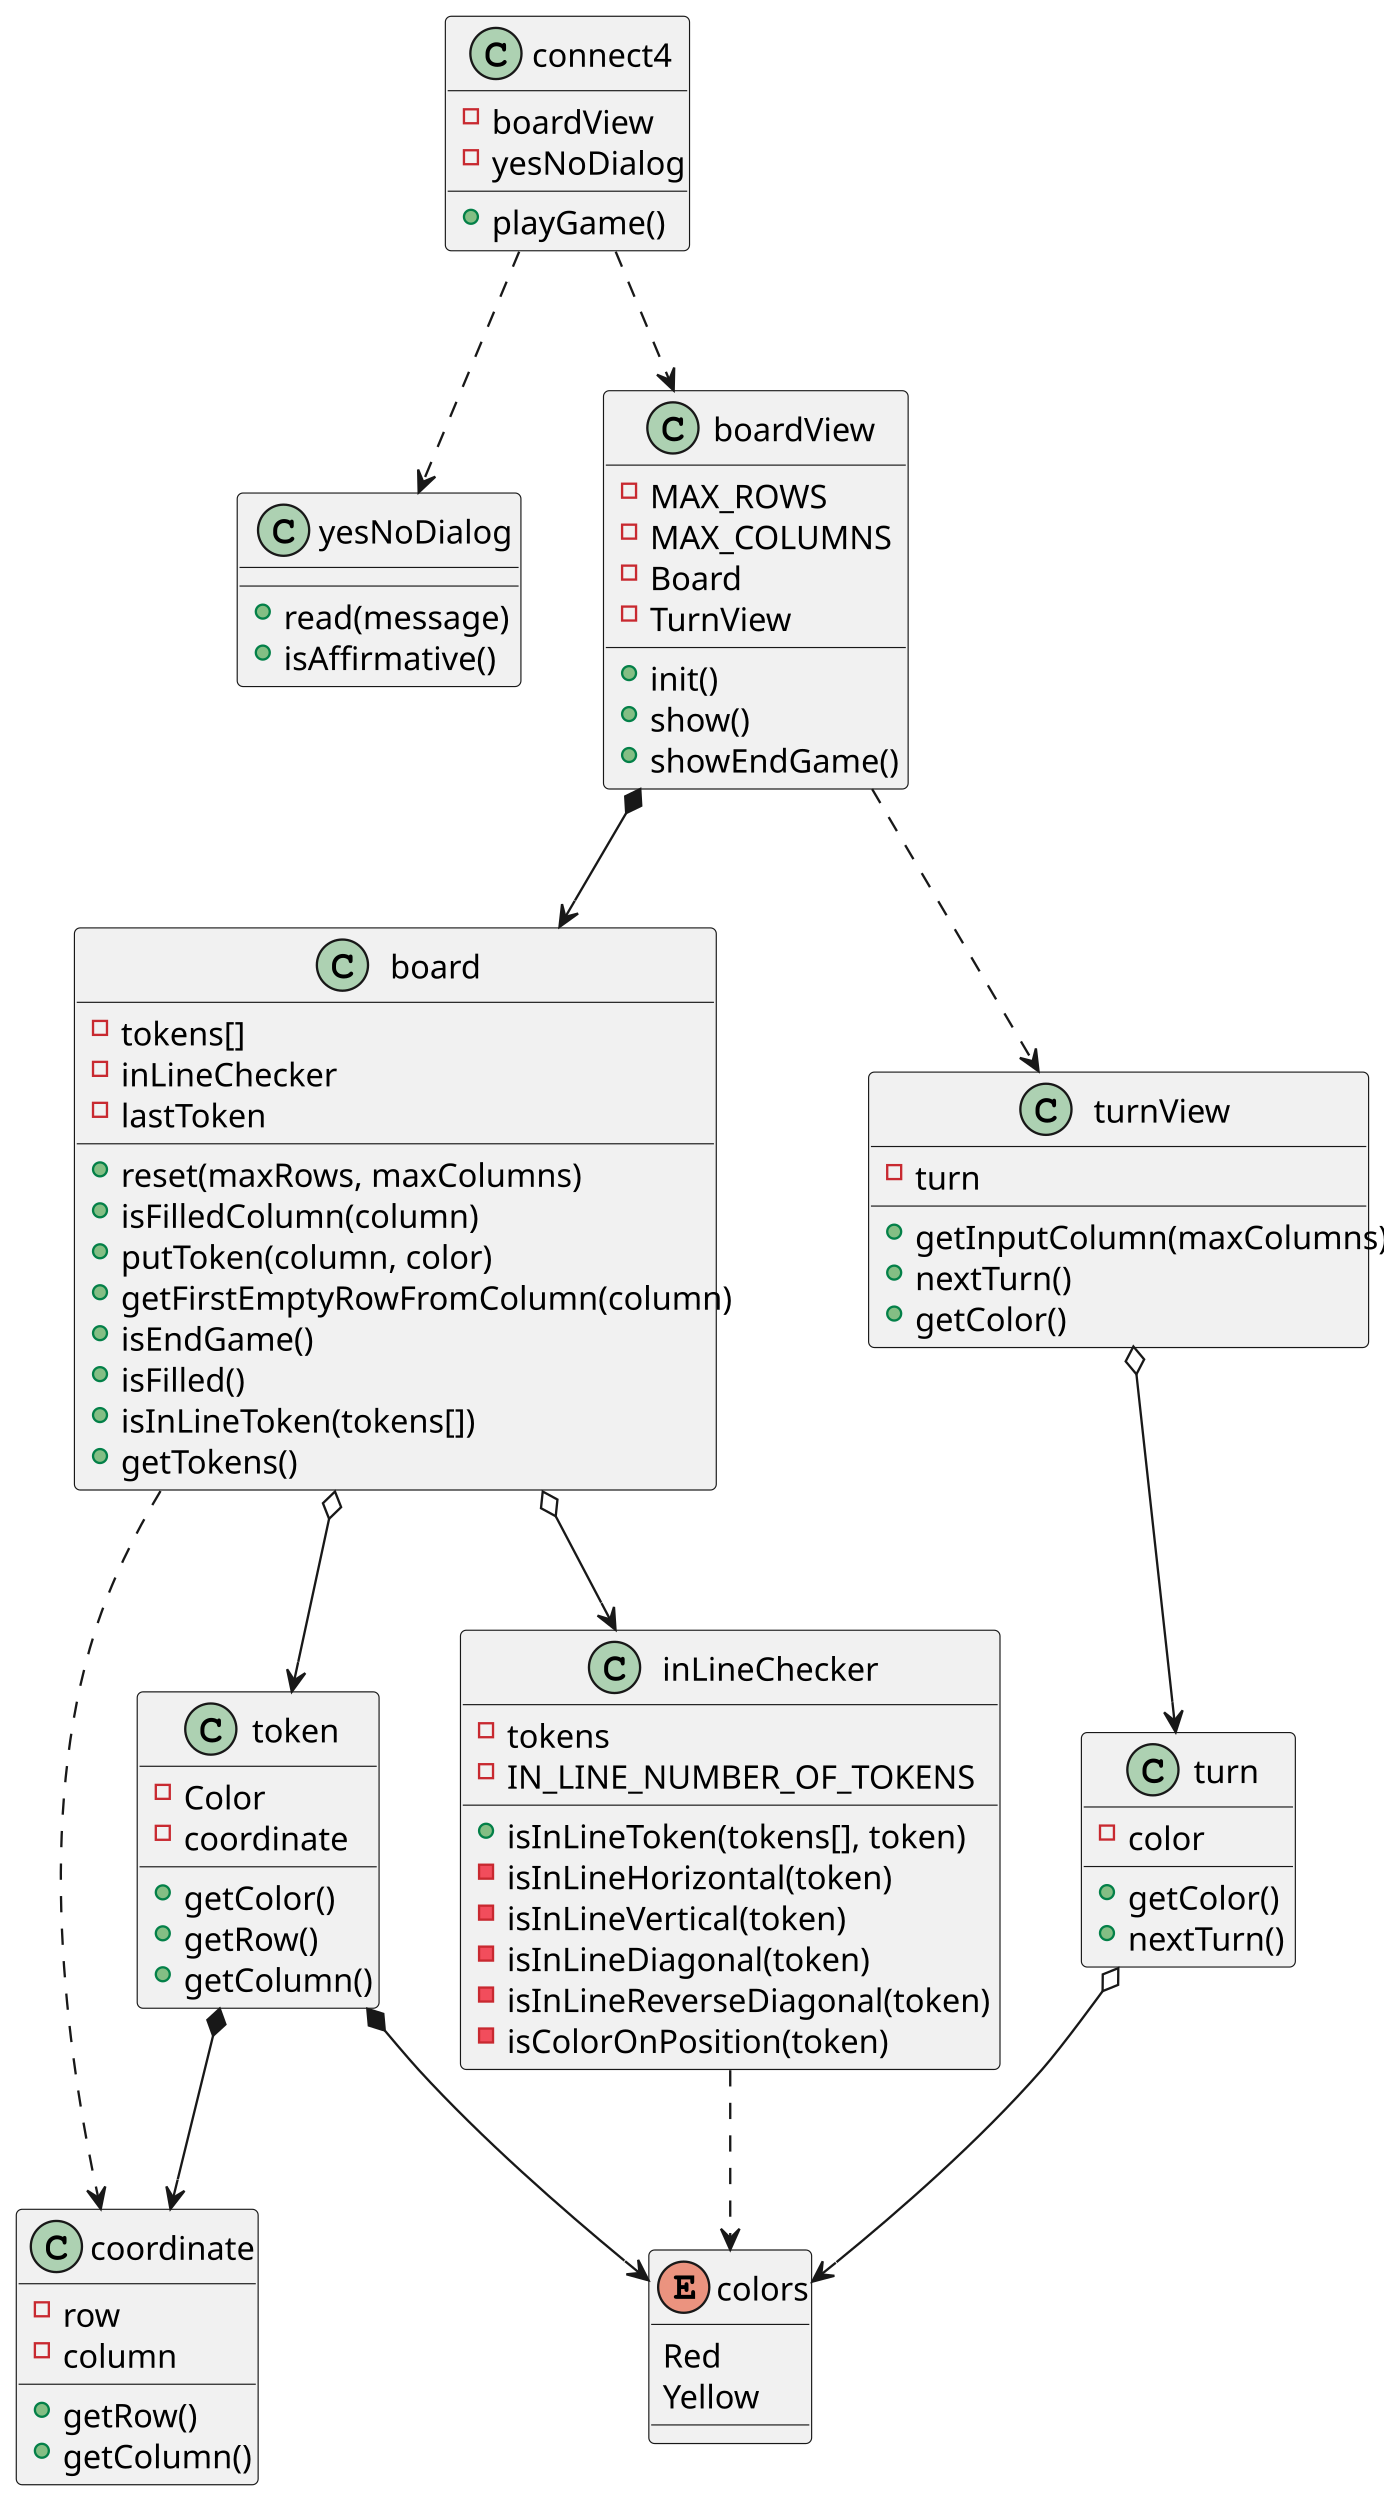
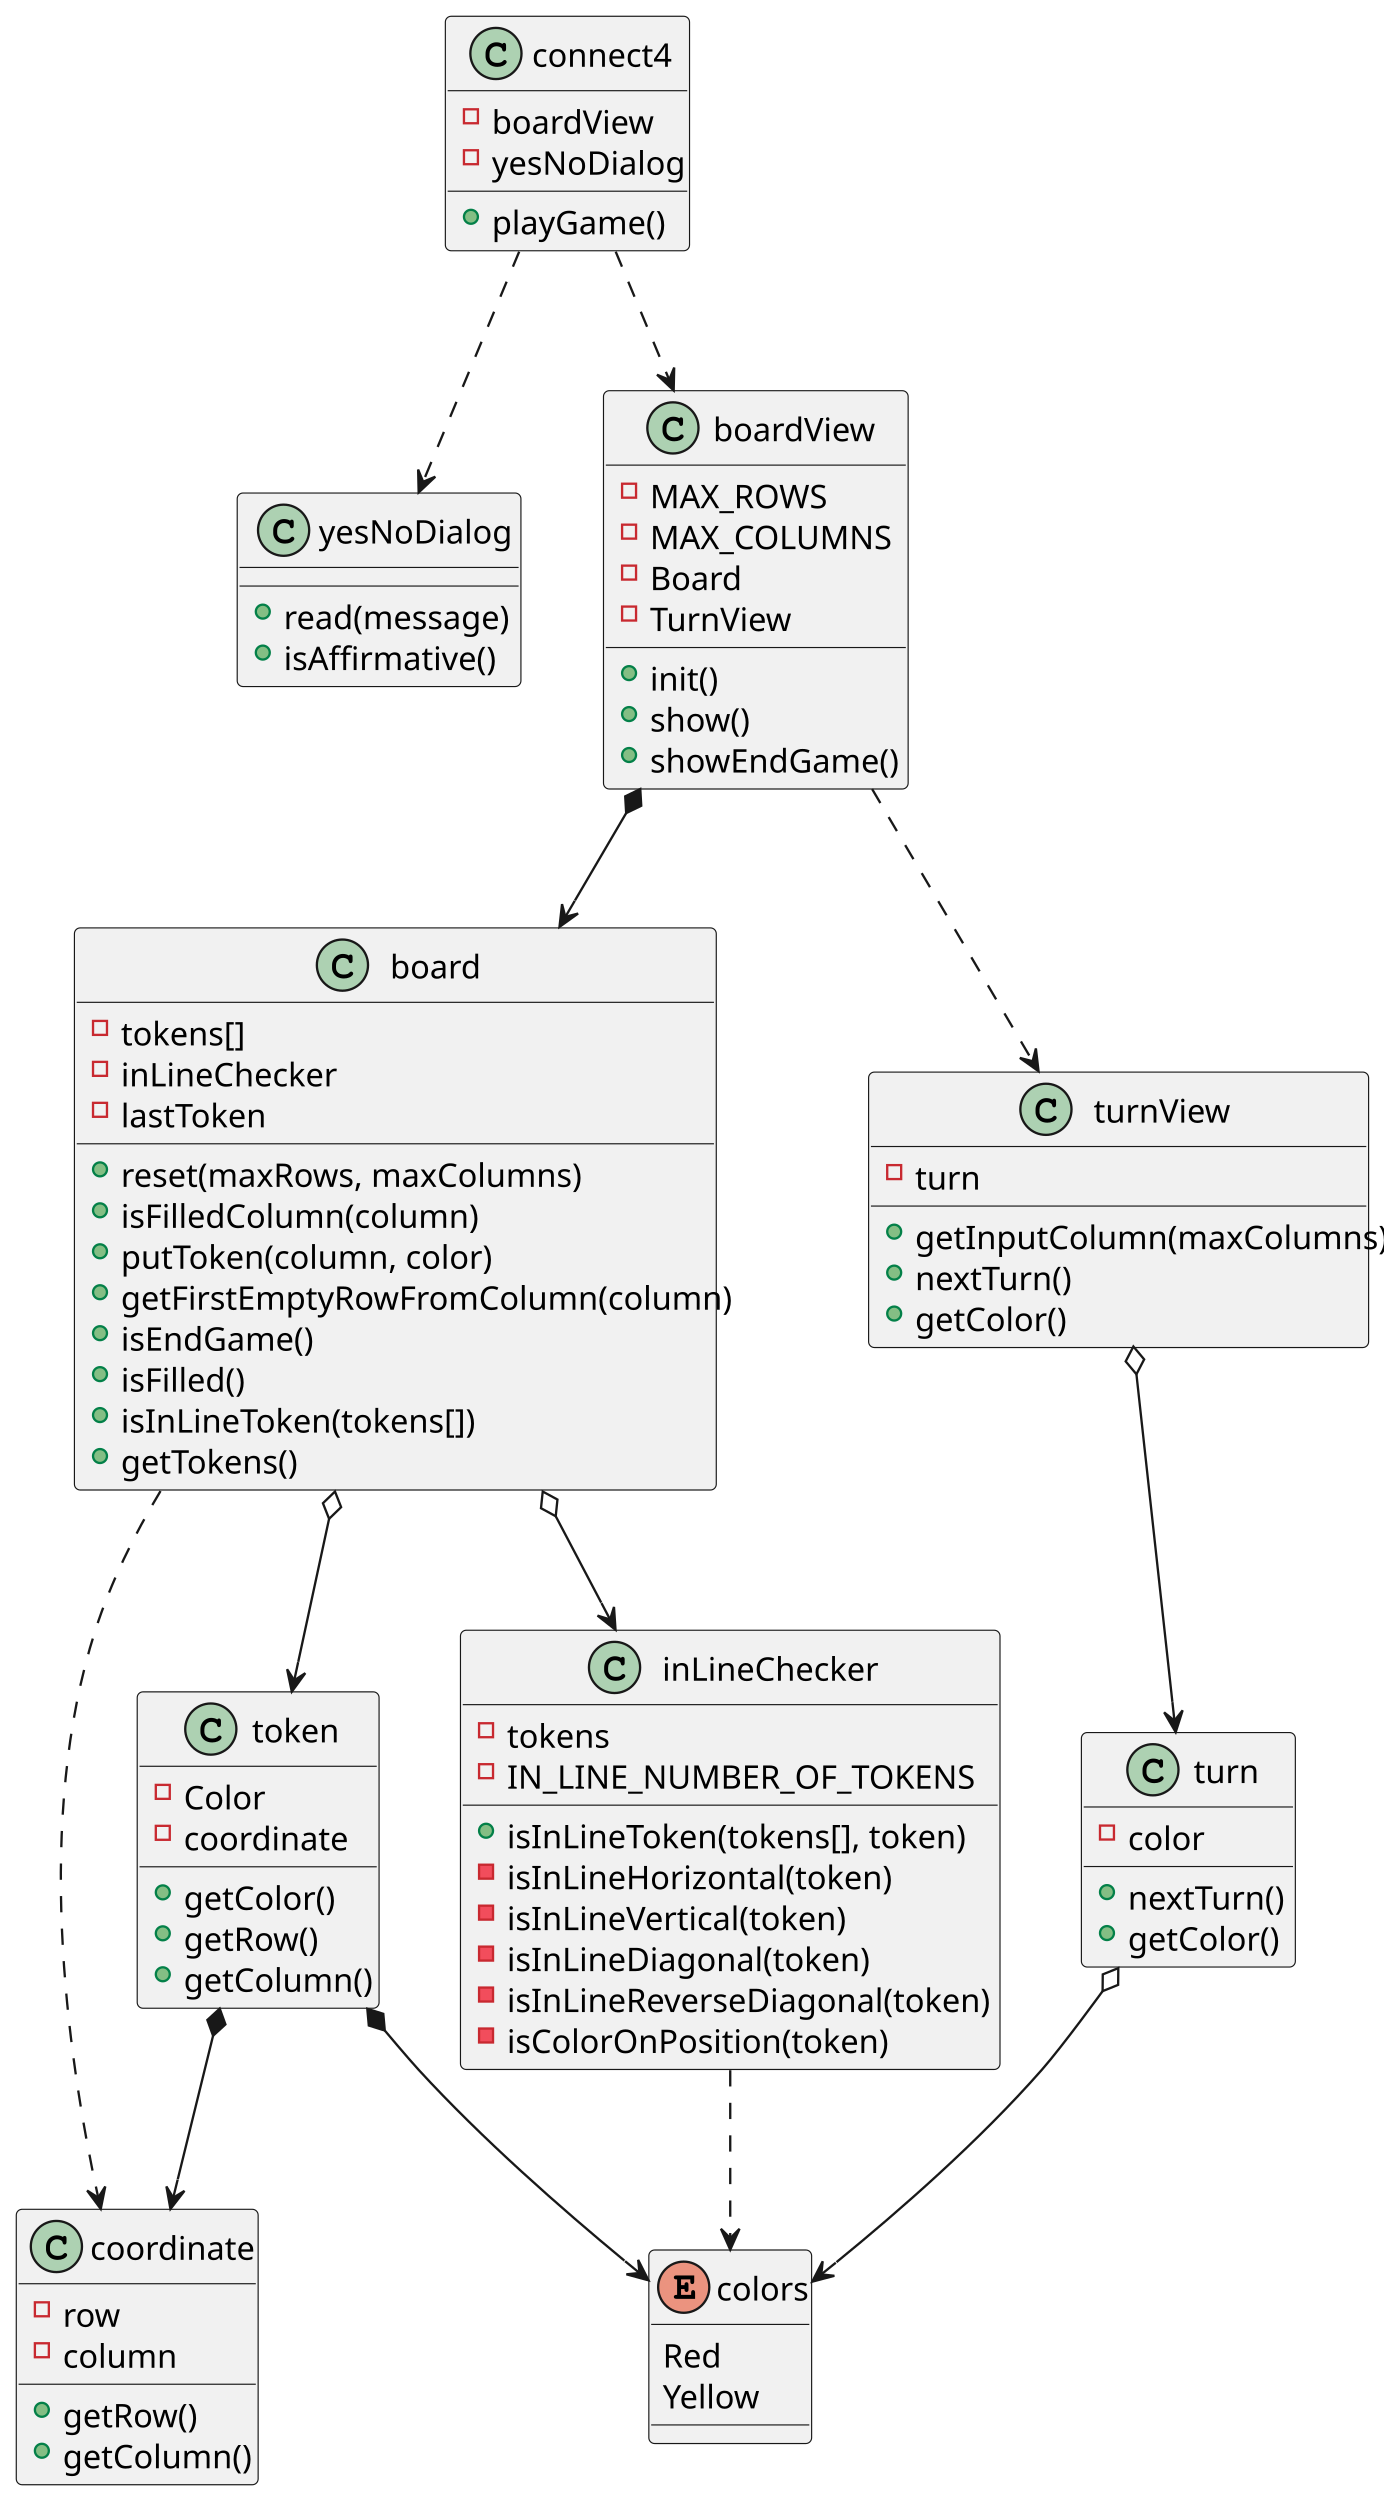
<svg xmlns="http://www.w3.org/2000/svg" contentStyleType="text/css" height="1075px" preserveAspectRatio="none" style="width:595px;height:1075px;background:#FFFFFF;" version="1.1" viewBox="0 0 595 1075" width="595px" zoomAndPan="magnify">
  <defs />
  <g>
    <g id="elem_connect4">
      <rect codeLine="2" fill="#F1F1F1" height="100.828" id="connect4" rx="2.5" ry="2.5" style="stroke:#181818;stroke-width:0.5;" width="105" x="191.5" y="7" />
      <ellipse cx="213.25" cy="23" fill="#ADD1B2" rx="11" ry="11" style="stroke:#181818;stroke-width:1.0;" />
      <path d="M216.016,18.875 Q216.172,18.656 216.359,18.547 Q216.547,18.438 216.766,18.438 Q217.141,18.438 217.375,18.703 Q217.609,18.953 217.609,19.562 L217.609,21.016 Q217.609,21.625 217.375,21.891 Q217.141,22.156 216.766,22.156 Q216.422,22.156 216.219,21.953 Q216.016,21.766 215.906,21.25 Q215.859,20.891 215.672,20.703 Q215.344,20.328 214.734,20.109 Q214.125,19.891 213.5,19.891 Q212.734,19.891 212.094,20.219 Q211.469,20.547 210.969,21.297 Q210.484,22.047 210.484,23.078 L210.484,24.172 Q210.484,25.406 211.375,26.234 Q212.266,27.047 213.859,27.047 Q214.797,27.047 215.453,26.797 Q215.844,26.641 216.266,26.203 Q216.531,25.938 216.672,25.859 Q216.828,25.781 217.031,25.781 Q217.359,25.781 217.609,26.047 Q217.875,26.297 217.875,26.641 Q217.875,26.984 217.531,27.391 Q217.031,27.969 216.234,28.297 Q215.156,28.75 213.859,28.75 Q212.344,28.75 211.141,28.125 Q210.156,27.625 209.469,26.562 Q208.781,25.484 208.781,24.203 L208.781,23.047 Q208.781,21.719 209.391,20.578 Q210.016,19.422 211.109,18.812 Q212.203,18.188 213.438,18.188 Q214.172,18.188 214.812,18.359 Q215.469,18.516 216.016,18.875 Z " fill="#000000" />
      <text fill="#000000" font-family="sans-serif" font-size="14" lengthAdjust="spacing" textLength="58" x="228.75" y="28.729">connect4</text>
      <line style="stroke:#181818;stroke-width:0.5;" x1="192.5" x2="295.5" y1="39" y2="39" />
      <rect fill="none" height="6" style="stroke:#C82930;stroke-width:1.0;" width="6" x="199.5" y="47" />
      <text fill="#000000" font-family="sans-serif" font-size="14" lengthAdjust="spacing" textLength="66" x="211.5" y="57.533">boardView</text>
      <rect fill="none" height="6" style="stroke:#C82930;stroke-width:1.0;" width="6" x="199.5" y="64.609" />
      <text fill="#000000" font-family="sans-serif" font-size="14" lengthAdjust="spacing" textLength="79" x="211.5" y="75.143">yesNoDialog</text>
      <line style="stroke:#181818;stroke-width:0.5;" x1="192.5" x2="295.5" y1="82.219" y2="82.219" />
      <ellipse cx="202.5" cy="93.219" fill="#84BE84" rx="3" ry="3" style="stroke:#038048;stroke-width:1.0;" />
      <text fill="#000000" font-family="sans-serif" font-size="14" lengthAdjust="spacing" textLength="74" x="211.5" y="100.752">playGame()</text>
    </g>
    <g id="elem_yesNoDialog">
      <rect codeLine="7" fill="#F1F1F1" height="83.219" id="yesNoDialog" rx="2.5" ry="2.5" style="stroke:#181818;stroke-width:0.5;" width="122" x="102" y="212" />
      <ellipse cx="121.95" cy="228" fill="#ADD1B2" rx="11" ry="11" style="stroke:#181818;stroke-width:1.0;" />
      <path d="M124.716,223.875 Q124.872,223.656 125.059,223.547 Q125.247,223.438 125.466,223.438 Q125.841,223.438 126.075,223.703 Q126.309,223.953 126.309,224.562 L126.309,226.016 Q126.309,226.625 126.075,226.891 Q125.841,227.156 125.466,227.156 Q125.122,227.156 124.919,226.953 Q124.716,226.766 124.606,226.25 Q124.559,225.891 124.372,225.703 Q124.044,225.328 123.434,225.109 Q122.825,224.891 122.2,224.891 Q121.434,224.891 120.794,225.219 Q120.169,225.547 119.669,226.297 Q119.184,227.047 119.184,228.078 L119.184,229.172 Q119.184,230.406 120.075,231.234 Q120.966,232.047 122.559,232.047 Q123.497,232.047 124.153,231.797 Q124.544,231.641 124.966,231.203 Q125.231,230.938 125.372,230.859 Q125.528,230.781 125.731,230.781 Q126.059,230.781 126.309,231.047 Q126.575,231.297 126.575,231.641 Q126.575,231.984 126.231,232.391 Q125.731,232.969 124.934,233.297 Q123.856,233.75 122.559,233.75 Q121.044,233.75 119.841,233.125 Q118.856,232.625 118.169,231.562 Q117.481,230.484 117.481,229.203 L117.481,228.047 Q117.481,226.719 118.091,225.578 Q118.716,224.422 119.809,223.812 Q120.903,223.188 122.138,223.188 Q122.872,223.188 123.513,223.359 Q124.169,223.516 124.716,223.875 Z " fill="#000000" />
      <text fill="#000000" font-family="sans-serif" font-size="14" lengthAdjust="spacing" textLength="79" x="137.05" y="233.728">yesNoDialog</text>
      <line style="stroke:#181818;stroke-width:0.5;" x1="103" x2="223" y1="244" y2="244" />
      <line style="stroke:#181818;stroke-width:0.5;" x1="103" x2="223" y1="252" y2="252" />
      <ellipse cx="113" cy="263" fill="#84BE84" rx="3" ry="3" style="stroke:#038048;stroke-width:1.0;" />
      <text fill="#000000" font-family="sans-serif" font-size="14" lengthAdjust="spacing" textLength="96" x="122" y="270.533">read(message)</text>
      <ellipse cx="113" cy="280.609" fill="#84BE84" rx="3" ry="3" style="stroke:#038048;stroke-width:1.0;" />
      <text fill="#000000" font-family="sans-serif" font-size="14" lengthAdjust="spacing" textLength="86" x="122" y="288.143">isAffirmative()</text>
    </g>
    <g id="elem_board">
      <rect codeLine="11" fill="#F1F1F1" height="241.703" id="board" rx="2.5" ry="2.5" style="stroke:#181818;stroke-width:0.5;" width="276" x="32" y="399" />
      <ellipse cx="147.25" cy="415" fill="#ADD1B2" rx="11" ry="11" style="stroke:#181818;stroke-width:1.0;" />
      <path d="M150.016,410.875 Q150.172,410.656 150.359,410.547 Q150.547,410.438 150.766,410.438 Q151.141,410.438 151.375,410.703 Q151.609,410.953 151.609,411.562 L151.609,413.016 Q151.609,413.625 151.375,413.891 Q151.141,414.156 150.766,414.156 Q150.422,414.156 150.219,413.953 Q150.016,413.766 149.906,413.25 Q149.859,412.891 149.672,412.703 Q149.344,412.328 148.734,412.109 Q148.125,411.891 147.5,411.891 Q146.734,411.891 146.094,412.219 Q145.469,412.547 144.969,413.297 Q144.484,414.047 144.484,415.078 L144.484,416.172 Q144.484,417.406 145.375,418.234 Q146.266,419.047 147.859,419.047 Q148.797,419.047 149.453,418.797 Q149.844,418.641 150.266,418.203 Q150.531,417.938 150.672,417.859 Q150.828,417.781 151.031,417.781 Q151.359,417.781 151.609,418.047 Q151.875,418.297 151.875,418.641 Q151.875,418.984 151.531,419.391 Q151.031,419.969 150.234,420.297 Q149.156,420.75 147.859,420.75 Q146.344,420.75 145.141,420.125 Q144.156,419.625 143.469,418.562 Q142.781,417.484 142.781,416.203 L142.781,415.047 Q142.781,413.719 143.391,412.578 Q144.016,411.422 145.109,410.812 Q146.203,410.188 147.438,410.188 Q148.172,410.188 148.812,410.359 Q149.469,410.516 150.016,410.875 Z " fill="#000000" />
      <text fill="#000000" font-family="sans-serif" font-size="14" lengthAdjust="spacing" textLength="37" x="167.75" y="420.728">board</text>
      <line style="stroke:#181818;stroke-width:0.5;" x1="33" x2="307" y1="431" y2="431" />
      <rect fill="none" height="6" style="stroke:#C82930;stroke-width:1.0;" width="6" x="40" y="439" />
      <text fill="#000000" font-family="sans-serif" font-size="14" lengthAdjust="spacing" textLength="50" x="52" y="449.533">tokens[]</text>
      <rect fill="none" height="6" style="stroke:#C82930;stroke-width:1.0;" width="6" x="40" y="456.609" />
      <text fill="#000000" font-family="sans-serif" font-size="14" lengthAdjust="spacing" textLength="91" x="52" y="467.143">inLineChecker</text>
      <rect fill="none" height="6" style="stroke:#C82930;stroke-width:1.0;" width="6" x="40" y="474.219" />
      <text fill="#000000" font-family="sans-serif" font-size="14" lengthAdjust="spacing" textLength="62" x="52" y="484.752">lastToken</text>
      <line style="stroke:#181818;stroke-width:0.5;" x1="33" x2="307" y1="491.828" y2="491.828" />
      <ellipse cx="43" cy="502.828" fill="#84BE84" rx="3" ry="3" style="stroke:#038048;stroke-width:1.0;" />
      <text fill="#000000" font-family="sans-serif" font-size="14" lengthAdjust="spacing" textLength="189" x="52" y="510.361">reset(maxRows, maxColumns)</text>
      <ellipse cx="43" cy="520.438" fill="#84BE84" rx="3" ry="3" style="stroke:#038048;stroke-width:1.0;" />
      <text fill="#000000" font-family="sans-serif" font-size="14" lengthAdjust="spacing" textLength="147" x="52" y="527.971">isFilledColumn(column)</text>
      <ellipse cx="43" cy="538.047" fill="#84BE84" rx="3" ry="3" style="stroke:#038048;stroke-width:1.0;" />
      <text fill="#000000" font-family="sans-serif" font-size="14" lengthAdjust="spacing" textLength="154" x="52" y="545.58">putToken(column, color)</text>
      <ellipse cx="43" cy="555.656" fill="#84BE84" rx="3" ry="3" style="stroke:#038048;stroke-width:1.0;" />
      <text fill="#000000" font-family="sans-serif" font-size="14" lengthAdjust="spacing" textLength="250" x="52" y="563.189">getFirstEmptyRowFromColumn(column)</text>
      <ellipse cx="43" cy="573.266" fill="#84BE84" rx="3" ry="3" style="stroke:#038048;stroke-width:1.0;" />
      <text fill="#000000" font-family="sans-serif" font-size="14" lengthAdjust="spacing" textLength="83" x="52" y="580.799">isEndGame()</text>
      <ellipse cx="43" cy="590.875" fill="#84BE84" rx="3" ry="3" style="stroke:#038048;stroke-width:1.0;" />
      <text fill="#000000" font-family="sans-serif" font-size="14" lengthAdjust="spacing" textLength="54" x="52" y="598.408">isFilled()</text>
      <ellipse cx="43" cy="608.484" fill="#84BE84" rx="3" ry="3" style="stroke:#038048;stroke-width:1.0;" />
      <text fill="#000000" font-family="sans-serif" font-size="14" lengthAdjust="spacing" textLength="148" x="52" y="616.018">isInLineToken(tokens[])</text>
      <ellipse cx="43" cy="626.094" fill="#84BE84" rx="3" ry="3" style="stroke:#038048;stroke-width:1.0;" />
      <text fill="#000000" font-family="sans-serif" font-size="14" lengthAdjust="spacing" textLength="77" x="52" y="633.627">getTokens()</text>
    </g>
    <g id="elem_boardView">
      <rect codeLine="24" fill="#F1F1F1" height="171.266" id="boardView" rx="2.5" ry="2.5" style="stroke:#181818;stroke-width:0.5;" width="131" x="259.5" y="168" />
      <ellipse cx="289.35" cy="184" fill="#ADD1B2" rx="11" ry="11" style="stroke:#181818;stroke-width:1.0;" />
      <path d="M292.116,179.875 Q292.272,179.656 292.459,179.547 Q292.647,179.438 292.866,179.438 Q293.241,179.438 293.475,179.703 Q293.709,179.953 293.709,180.562 L293.709,182.016 Q293.709,182.625 293.475,182.891 Q293.241,183.156 292.866,183.156 Q292.522,183.156 292.319,182.953 Q292.116,182.766 292.006,182.25 Q291.959,181.891 291.772,181.703 Q291.444,181.328 290.834,181.109 Q290.225,180.891 289.6,180.891 Q288.834,180.891 288.194,181.219 Q287.569,181.547 287.069,182.297 Q286.584,183.047 286.584,184.078 L286.584,185.172 Q286.584,186.406 287.475,187.234 Q288.366,188.047 289.959,188.047 Q290.897,188.047 291.553,187.797 Q291.944,187.641 292.366,187.203 Q292.631,186.938 292.772,186.859 Q292.928,186.781 293.131,186.781 Q293.459,186.781 293.709,187.047 Q293.975,187.297 293.975,187.641 Q293.975,187.984 293.631,188.391 Q293.131,188.969 292.334,189.297 Q291.256,189.75 289.959,189.75 Q288.444,189.75 287.241,189.125 Q286.256,188.625 285.569,187.562 Q284.881,186.484 284.881,185.203 L284.881,184.047 Q284.881,182.719 285.491,181.578 Q286.116,180.422 287.209,179.812 Q288.303,179.188 289.538,179.188 Q290.272,179.188 290.913,179.359 Q291.569,179.516 292.116,179.875 Z " fill="#000000" />
      <text fill="#000000" font-family="sans-serif" font-size="14" lengthAdjust="spacing" textLength="66" x="306.65" y="189.728">boardView</text>
      <line style="stroke:#181818;stroke-width:0.5;" x1="260.5" x2="389.5" y1="200" y2="200" />
      <rect fill="none" height="6" style="stroke:#C82930;stroke-width:1.0;" width="6" x="267.5" y="208" />
      <text fill="#000000" font-family="sans-serif" font-size="14" lengthAdjust="spacing" textLength="79" x="279.5" y="218.533">MAX_ROWS</text>
      <rect fill="none" height="6" style="stroke:#C82930;stroke-width:1.0;" width="6" x="267.5" y="225.609" />
      <text fill="#000000" font-family="sans-serif" font-size="14" lengthAdjust="spacing" textLength="103" x="279.5" y="236.143">MAX_COLUMNS</text>
      <rect fill="none" height="6" style="stroke:#C82930;stroke-width:1.0;" width="6" x="267.5" y="243.219" />
      <text fill="#000000" font-family="sans-serif" font-size="14" lengthAdjust="spacing" textLength="38" x="279.5" y="253.752">Board</text>
      <rect fill="none" height="6" style="stroke:#C82930;stroke-width:1.0;" width="6" x="267.5" y="260.828" />
      <text fill="#000000" font-family="sans-serif" font-size="14" lengthAdjust="spacing" textLength="59" x="279.5" y="271.361">TurnView</text>
      <line style="stroke:#181818;stroke-width:0.5;" x1="260.5" x2="389.5" y1="278.438" y2="278.438" />
      <ellipse cx="270.5" cy="289.438" fill="#84BE84" rx="3" ry="3" style="stroke:#038048;stroke-width:1.0;" />
      <text fill="#000000" font-family="sans-serif" font-size="14" lengthAdjust="spacing" textLength="28" x="279.5" y="296.971">init()</text>
      <ellipse cx="270.5" cy="307.047" fill="#84BE84" rx="3" ry="3" style="stroke:#038048;stroke-width:1.0;" />
      <text fill="#000000" font-family="sans-serif" font-size="14" lengthAdjust="spacing" textLength="42" x="279.5" y="314.58">show()</text>
      <ellipse cx="270.5" cy="324.656" fill="#84BE84" rx="3" ry="3" style="stroke:#038048;stroke-width:1.0;" />
      <text fill="#000000" font-family="sans-serif" font-size="14" lengthAdjust="spacing" textLength="105" x="279.5" y="332.19">showEndGame()</text>
    </g>
    <g id="elem_inLineChecker">
      <rect codeLine="33" fill="#F1F1F1" height="188.875" id="inLineChecker" rx="2.5" ry="2.5" style="stroke:#181818;stroke-width:0.5;" width="232" x="198" y="701" />
      <ellipse cx="264.25" cy="717" fill="#ADD1B2" rx="11" ry="11" style="stroke:#181818;stroke-width:1.0;" />
      <path d="M267.016,712.875 Q267.172,712.656 267.359,712.547 Q267.547,712.438 267.766,712.438 Q268.141,712.438 268.375,712.703 Q268.609,712.953 268.609,713.562 L268.609,715.016 Q268.609,715.625 268.375,715.891 Q268.141,716.156 267.766,716.156 Q267.422,716.156 267.219,715.953 Q267.016,715.766 266.906,715.25 Q266.859,714.891 266.672,714.703 Q266.344,714.328 265.734,714.109 Q265.125,713.891 264.5,713.891 Q263.734,713.891 263.094,714.219 Q262.469,714.547 261.969,715.297 Q261.484,716.047 261.484,717.078 L261.484,718.172 Q261.484,719.406 262.375,720.234 Q263.266,721.047 264.859,721.047 Q265.797,721.047 266.453,720.797 Q266.844,720.641 267.266,720.203 Q267.531,719.938 267.672,719.859 Q267.828,719.781 268.031,719.781 Q268.359,719.781 268.609,720.047 Q268.875,720.297 268.875,720.641 Q268.875,720.984 268.531,721.391 Q268.031,721.969 267.234,722.297 Q266.156,722.75 264.859,722.75 Q263.344,722.75 262.141,722.125 Q261.156,721.625 260.469,720.562 Q259.781,719.484 259.781,718.203 L259.781,717.047 Q259.781,715.719 260.391,714.578 Q261.016,713.422 262.109,712.812 Q263.203,712.188 264.438,712.188 Q265.172,712.188 265.812,712.359 Q266.469,712.516 267.016,712.875 Z " fill="#000000" />
      <text fill="#000000" font-family="sans-serif" font-size="14" lengthAdjust="spacing" textLength="91" x="284.75" y="722.729">inLineChecker</text>
      <line style="stroke:#181818;stroke-width:0.5;" x1="199" x2="429" y1="733" y2="733" />
      <rect fill="none" height="6" style="stroke:#C82930;stroke-width:1.0;" width="6" x="206" y="741" />
      <text fill="#000000" font-family="sans-serif" font-size="14" lengthAdjust="spacing" textLength="42" x="218" y="751.533">tokens</text>
      <rect fill="none" height="6" style="stroke:#C82930;stroke-width:1.0;" width="6" x="206" y="758.609" />
      <text fill="#000000" font-family="sans-serif" font-size="14" lengthAdjust="spacing" textLength="206" x="218" y="769.143">IN_LINE_NUMBER_OF_TOKENS</text>
      <line style="stroke:#181818;stroke-width:0.5;" x1="199" x2="429" y1="776.219" y2="776.219" />
      <ellipse cx="209" cy="787.219" fill="#84BE84" rx="3" ry="3" style="stroke:#038048;stroke-width:1.0;" />
      <text fill="#000000" font-family="sans-serif" font-size="14" lengthAdjust="spacing" textLength="191" x="218" y="794.752">isInLineToken(tokens[], token)</text>
      <rect fill="#F24D5C" height="6" style="stroke:#C82930;stroke-width:1.0;" width="6" x="206" y="801.828" />
      <text fill="#000000" font-family="sans-serif" font-size="14" lengthAdjust="spacing" textLength="155" x="218" y="812.361">isInLineHorizontal(token)</text>
      <rect fill="#F24D5C" height="6" style="stroke:#C82930;stroke-width:1.0;" width="6" x="206" y="819.438" />
      <text fill="#000000" font-family="sans-serif" font-size="14" lengthAdjust="spacing" textLength="140" x="218" y="829.971">isInLineVertical(token)</text>
      <rect fill="#F24D5C" height="6" style="stroke:#C82930;stroke-width:1.0;" width="6" x="206" y="837.047" />
      <text fill="#000000" font-family="sans-serif" font-size="14" lengthAdjust="spacing" textLength="149" x="218" y="847.58">isInLineDiagonal(token)</text>
      <rect fill="#F24D5C" height="6" style="stroke:#C82930;stroke-width:1.0;" width="6" x="206" y="854.656" />
      <text fill="#000000" font-family="sans-serif" font-size="14" lengthAdjust="spacing" textLength="202" x="218" y="865.189">isInLineReverseDiagonal(token)</text>
      <rect fill="#F24D5C" height="6" style="stroke:#C82930;stroke-width:1.0;" width="6" x="206" y="872.266" />
      <text fill="#000000" font-family="sans-serif" font-size="14" lengthAdjust="spacing" textLength="158" x="218" y="882.799">isColorOnPosition(token)</text>
    </g>
    <g id="elem_token">
      <rect codeLine="44" fill="#F1F1F1" height="136.047" id="token" rx="2.5" ry="2.5" style="stroke:#181818;stroke-width:0.5;" width="104" x="59" y="727.5" />
      <ellipse cx="90.65" cy="743.5" fill="#ADD1B2" rx="11" ry="11" style="stroke:#181818;stroke-width:1.0;" />
      <path d="M93.416,739.375 Q93.572,739.156 93.759,739.047 Q93.947,738.938 94.166,738.938 Q94.541,738.938 94.775,739.203 Q95.009,739.453 95.009,740.062 L95.009,741.516 Q95.009,742.125 94.775,742.391 Q94.541,742.656 94.166,742.656 Q93.822,742.656 93.619,742.453 Q93.416,742.266 93.306,741.75 Q93.259,741.391 93.072,741.203 Q92.744,740.828 92.134,740.609 Q91.525,740.391 90.9,740.391 Q90.134,740.391 89.494,740.719 Q88.869,741.047 88.369,741.797 Q87.884,742.547 87.884,743.578 L87.884,744.672 Q87.884,745.906 88.775,746.734 Q89.666,747.547 91.259,747.547 Q92.197,747.547 92.853,747.297 Q93.244,747.141 93.666,746.703 Q93.931,746.438 94.072,746.359 Q94.228,746.281 94.431,746.281 Q94.759,746.281 95.009,746.547 Q95.275,746.797 95.275,747.141 Q95.275,747.484 94.931,747.891 Q94.431,748.469 93.634,748.797 Q92.556,749.25 91.259,749.25 Q89.744,749.25 88.541,748.625 Q87.556,748.125 86.869,747.062 Q86.181,745.984 86.181,744.703 L86.181,743.547 Q86.181,742.219 86.791,741.078 Q87.416,739.922 88.509,739.312 Q89.603,738.688 90.838,738.688 Q91.572,738.688 92.213,738.859 Q92.869,739.016 93.416,739.375 Z " fill="#000000" />
      <text fill="#000000" font-family="sans-serif" font-size="14" lengthAdjust="spacing" textLength="35" x="108.35" y="749.229">token</text>
      <line style="stroke:#181818;stroke-width:0.5;" x1="60" x2="162" y1="759.5" y2="759.5" />
      <rect fill="none" height="6" style="stroke:#C82930;stroke-width:1.0;" width="6" x="67" y="767.5" />
      <text fill="#000000" font-family="sans-serif" font-size="14" lengthAdjust="spacing" textLength="34" x="79" y="778.033">Color</text>
      <rect fill="none" height="6" style="stroke:#C82930;stroke-width:1.0;" width="6" x="67" y="785.109" />
      <text fill="#000000" font-family="sans-serif" font-size="14" lengthAdjust="spacing" textLength="67" x="79" y="795.643">coordinate</text>
      <line style="stroke:#181818;stroke-width:0.5;" x1="60" x2="162" y1="802.719" y2="802.719" />
      <ellipse cx="70" cy="813.719" fill="#84BE84" rx="3" ry="3" style="stroke:#038048;stroke-width:1.0;" />
      <text fill="#000000" font-family="sans-serif" font-size="14" lengthAdjust="spacing" textLength="64" x="79" y="821.252">getColor()</text>
      <ellipse cx="70" cy="831.328" fill="#84BE84" rx="3" ry="3" style="stroke:#038048;stroke-width:1.0;" />
      <text fill="#000000" font-family="sans-serif" font-size="14" lengthAdjust="spacing" textLength="57" x="79" y="838.861">getRow()</text>
      <ellipse cx="70" cy="848.938" fill="#84BE84" rx="3" ry="3" style="stroke:#038048;stroke-width:1.0;" />
      <text fill="#000000" font-family="sans-serif" font-size="14" lengthAdjust="spacing" textLength="78" x="79" y="856.471">getColumn()</text>
    </g>
    <g id="elem_coordinate">
      <rect codeLine="52" fill="#F1F1F1" height="118.438" id="coordinate" rx="2.5" ry="2.5" style="stroke:#181818;stroke-width:0.5;" width="104" x="7" y="950" />
      <ellipse cx="24.25" cy="966" fill="#ADD1B2" rx="11" ry="11" style="stroke:#181818;stroke-width:1.0;" />
      <path d="M27.016,961.875 Q27.172,961.656 27.359,961.547 Q27.547,961.438 27.766,961.438 Q28.141,961.438 28.375,961.703 Q28.609,961.953 28.609,962.562 L28.609,964.016 Q28.609,964.625 28.375,964.891 Q28.141,965.156 27.766,965.156 Q27.422,965.156 27.219,964.953 Q27.016,964.766 26.906,964.25 Q26.859,963.891 26.672,963.703 Q26.344,963.328 25.734,963.109 Q25.125,962.891 24.5,962.891 Q23.734,962.891 23.094,963.219 Q22.469,963.547 21.969,964.297 Q21.484,965.047 21.484,966.078 L21.484,967.172 Q21.484,968.406 22.375,969.234 Q23.266,970.047 24.859,970.047 Q25.797,970.047 26.453,969.797 Q26.844,969.641 27.266,969.203 Q27.531,968.938 27.672,968.859 Q27.828,968.781 28.031,968.781 Q28.359,968.781 28.609,969.047 Q28.875,969.297 28.875,969.641 Q28.875,969.984 28.531,970.391 Q28.031,970.969 27.234,971.297 Q26.156,971.75 24.859,971.75 Q23.344,971.75 22.141,971.125 Q21.156,970.625 20.469,969.562 Q19.781,968.484 19.781,967.203 L19.781,966.047 Q19.781,964.719 20.391,963.578 Q21.016,962.422 22.109,961.812 Q23.203,961.188 24.438,961.188 Q25.172,961.188 25.812,961.359 Q26.469,961.516 27.016,961.875 Z " fill="#000000" />
      <text fill="#000000" font-family="sans-serif" font-size="14" lengthAdjust="spacing" textLength="67" x="38.75" y="971.729">coordinate</text>
      <line style="stroke:#181818;stroke-width:0.5;" x1="8" x2="110" y1="982" y2="982" />
      <rect fill="none" height="6" style="stroke:#C82930;stroke-width:1.0;" width="6" x="15" y="990" />
      <text fill="#000000" font-family="sans-serif" font-size="14" lengthAdjust="spacing" textLength="22" x="27" y="1000.533">row</text>
      <rect fill="none" height="6" style="stroke:#C82930;stroke-width:1.0;" width="6" x="15" y="1007.609" />
      <text fill="#000000" font-family="sans-serif" font-size="14" lengthAdjust="spacing" textLength="45" x="27" y="1018.143">column</text>
      <line style="stroke:#181818;stroke-width:0.5;" x1="8" x2="110" y1="1025.219" y2="1025.219" />
      <ellipse cx="18" cy="1036.219" fill="#84BE84" rx="3" ry="3" style="stroke:#038048;stroke-width:1.0;" />
      <text fill="#000000" font-family="sans-serif" font-size="14" lengthAdjust="spacing" textLength="57" x="27" y="1043.752">getRow()</text>
      <ellipse cx="18" cy="1053.828" fill="#84BE84" rx="3" ry="3" style="stroke:#038048;stroke-width:1.0;" />
      <text fill="#000000" font-family="sans-serif" font-size="14" lengthAdjust="spacing" textLength="78" x="27" y="1061.361">getColumn()</text>
    </g>
    <g id="elem_turnView">
      <rect codeLine="59" fill="#F1F1F1" height="118.438" id="turnView" rx="2.5" ry="2.5" style="stroke:#181818;stroke-width:0.5;" width="215" x="373.5" y="461" />
      <ellipse cx="449.75" cy="477" fill="#ADD1B2" rx="11" ry="11" style="stroke:#181818;stroke-width:1.0;" />
      <path d="M452.516,472.875 Q452.672,472.656 452.859,472.547 Q453.047,472.438 453.266,472.438 Q453.641,472.438 453.875,472.703 Q454.109,472.953 454.109,473.562 L454.109,475.016 Q454.109,475.625 453.875,475.891 Q453.641,476.156 453.266,476.156 Q452.922,476.156 452.719,475.953 Q452.516,475.766 452.406,475.25 Q452.359,474.891 452.172,474.703 Q451.844,474.328 451.234,474.109 Q450.625,473.891 450,473.891 Q449.234,473.891 448.594,474.219 Q447.969,474.547 447.469,475.297 Q446.984,476.047 446.984,477.078 L446.984,478.172 Q446.984,479.406 447.875,480.234 Q448.766,481.047 450.359,481.047 Q451.297,481.047 451.953,480.797 Q452.344,480.641 452.766,480.203 Q453.031,479.938 453.172,479.859 Q453.328,479.781 453.531,479.781 Q453.859,479.781 454.109,480.047 Q454.375,480.297 454.375,480.641 Q454.375,480.984 454.031,481.391 Q453.531,481.969 452.734,482.297 Q451.656,482.75 450.359,482.75 Q448.844,482.75 447.641,482.125 Q446.656,481.625 445.969,480.562 Q445.281,479.484 445.281,478.203 L445.281,477.047 Q445.281,475.719 445.891,474.578 Q446.516,473.422 447.609,472.812 Q448.703,472.188 449.938,472.188 Q450.672,472.188 451.312,472.359 Q451.969,472.516 452.516,472.875 Z " fill="#000000" />
      <text fill="#000000" font-family="sans-serif" font-size="14" lengthAdjust="spacing" textLength="54" x="470.25" y="482.728">turnView</text>
      <line style="stroke:#181818;stroke-width:0.5;" x1="374.5" x2="587.5" y1="493" y2="493" />
      <rect fill="none" height="6" style="stroke:#C82930;stroke-width:1.0;" width="6" x="381.5" y="501" />
      <text fill="#000000" font-family="sans-serif" font-size="14" lengthAdjust="spacing" textLength="25" x="393.5" y="511.533">turn</text>
      <line style="stroke:#181818;stroke-width:0.5;" x1="374.5" x2="587.5" y1="518.609" y2="518.609" />
      <ellipse cx="384.5" cy="529.609" fill="#84BE84" rx="3" ry="3" style="stroke:#038048;stroke-width:1.0;" />
      <text fill="#000000" font-family="sans-serif" font-size="14" lengthAdjust="spacing" textLength="189" x="393.5" y="537.143">getInputColumn(maxColumns)</text>
      <ellipse cx="384.5" cy="547.219" fill="#84BE84" rx="3" ry="3" style="stroke:#038048;stroke-width:1.0;" />
      <text fill="#000000" font-family="sans-serif" font-size="14" lengthAdjust="spacing" textLength="66" x="393.5" y="554.752">nextTurn()</text>
      <ellipse cx="384.5" cy="564.828" fill="#84BE84" rx="3" ry="3" style="stroke:#038048;stroke-width:1.0;" />
      <text fill="#000000" font-family="sans-serif" font-size="14" lengthAdjust="spacing" textLength="64" x="393.5" y="572.361">getColor()</text>
    </g>
    <g id="elem_turn">
      <rect codeLine="66" fill="#F1F1F1" height="100.828" id="turn" rx="2.5" ry="2.5" style="stroke:#181818;stroke-width:0.5;" width="92" x="465" y="745" />
      <ellipse cx="495.75" cy="761" fill="#ADD1B2" rx="11" ry="11" style="stroke:#181818;stroke-width:1.0;" />
      <path d="M498.516,756.875 Q498.672,756.656 498.859,756.547 Q499.047,756.438 499.266,756.438 Q499.641,756.438 499.875,756.703 Q500.109,756.953 500.109,757.562 L500.109,759.016 Q500.109,759.625 499.875,759.891 Q499.641,760.156 499.266,760.156 Q498.922,760.156 498.719,759.953 Q498.516,759.766 498.406,759.25 Q498.359,758.891 498.172,758.703 Q497.844,758.328 497.234,758.109 Q496.625,757.891 496,757.891 Q495.234,757.891 494.594,758.219 Q493.969,758.547 493.469,759.297 Q492.984,760.047 492.984,761.078 L492.984,762.172 Q492.984,763.406 493.875,764.234 Q494.766,765.047 496.359,765.047 Q497.297,765.047 497.953,764.797 Q498.344,764.641 498.766,764.203 Q499.031,763.938 499.172,763.859 Q499.328,763.781 499.531,763.781 Q499.859,763.781 500.109,764.047 Q500.375,764.297 500.375,764.641 Q500.375,764.984 500.031,765.391 Q499.531,765.969 498.734,766.297 Q497.656,766.75 496.359,766.75 Q494.844,766.75 493.641,766.125 Q492.656,765.625 491.969,764.562 Q491.281,763.484 491.281,762.203 L491.281,761.047 Q491.281,759.719 491.891,758.578 Q492.516,757.422 493.609,756.812 Q494.703,756.188 495.938,756.188 Q496.672,756.188 497.312,756.359 Q497.969,756.516 498.516,756.875 Z " fill="#000000" />
      <text fill="#000000" font-family="sans-serif" font-size="14" lengthAdjust="spacing" textLength="25" x="513.25" y="766.729">turn</text>
      <line style="stroke:#181818;stroke-width:0.5;" x1="466" x2="556" y1="777" y2="777" />
      <rect fill="none" height="6" style="stroke:#C82930;stroke-width:1.0;" width="6" x="473" y="785" />
      <text fill="#000000" font-family="sans-serif" font-size="14" lengthAdjust="spacing" textLength="31" x="485" y="795.533">color</text>
      <line style="stroke:#181818;stroke-width:0.5;" x1="466" x2="556" y1="802.609" y2="802.609" />
      <ellipse cx="476" cy="813.609" fill="#84BE84" rx="3" ry="3" style="stroke:#038048;stroke-width:1.0;" />
-       <text fill="#000000" font-family="sans-serif" font-size="14" lengthAdjust="spacing" textLength="64" x="485" y="821.143">getColor()</text>
+       <text fill="#000000" font-family="sans-serif" font-size="14" lengthAdjust="spacing" textLength="66" x="485" y="821.143">nextTurn()</text>
      <ellipse cx="476" cy="831.219" fill="#84BE84" rx="3" ry="3" style="stroke:#038048;stroke-width:1.0;" />
-       <text fill="#000000" font-family="sans-serif" font-size="14" lengthAdjust="spacing" textLength="66" x="485" y="838.752">nextTurn()</text>
+       <text fill="#000000" font-family="sans-serif" font-size="14" lengthAdjust="spacing" textLength="64" x="485" y="838.752">getColor()</text>
    </g>
    <g id="elem_colors">
      <rect codeLine="72" fill="#F1F1F1" height="83.219" id="colors" rx="2.5" ry="2.5" style="stroke:#181818;stroke-width:0.5;" width="70" x="279" y="967.5" />
      <ellipse cx="294" cy="983.5" fill="#EB937F" rx="11" ry="11" style="stroke:#181818;stroke-width:1.0;" />
      <path d="M292.859,984.297 L292.859,986.797 L297.188,986.797 L297.188,985.875 Q297.188,985.266 297.422,985 Q297.672,984.734 298.047,984.734 Q298.422,984.734 298.656,985 Q298.891,985.266 298.891,985.875 L298.891,988.5 L290.891,988.5 Q290.266,988.5 290,988.266 Q289.75,988.031 289.75,987.641 Q289.75,987.266 290.016,987.031 Q290.281,986.797 290.891,986.797 L291.156,986.797 L291.156,980.141 L290.891,980.141 Q290.266,980.141 290,979.906 Q289.75,979.672 289.75,979.281 Q289.75,978.906 290,978.672 Q290.266,978.438 290.891,978.438 L298.516,978.438 L298.516,981.031 Q298.516,981.641 298.281,981.906 Q298.062,982.156 297.672,982.156 Q297.297,982.156 297.062,981.906 Q296.828,981.641 296.828,981.031 L296.828,980.141 L292.859,980.141 L292.859,982.594 L294.344,982.594 Q294.344,981.938 294.469,981.75 Q294.734,981.344 295.203,981.344 Q295.578,981.344 295.812,981.609 Q296.047,981.859 296.047,982.469 L296.047,984.438 Q296.047,984.984 295.922,985.172 Q295.656,985.562 295.203,985.562 Q294.734,985.562 294.469,985.156 Q294.344,984.969 294.344,984.297 L292.859,984.297 Z " fill="#000000" />
      <text fill="#000000" font-family="sans-serif" font-size="14" lengthAdjust="spacing" textLength="38" x="308" y="989.229">colors</text>
      <line style="stroke:#181818;stroke-width:0.5;" x1="280" x2="348" y1="999.5" y2="999.5" />
      <text fill="#000000" font-family="sans-serif" font-size="14" lengthAdjust="spacing" textLength="26" x="285" y="1018.033">Red</text>
      <text fill="#000000" font-family="sans-serif" font-size="14" lengthAdjust="spacing" textLength="40" x="285" y="1035.643">Yellow</text>
      <line style="stroke:#181818;stroke-width:0.5;" x1="280" x2="348" y1="1042.719" y2="1042.719" />
    </g>
    <g id="link_connect4_boardView">
      <path codeLine="77" d="M264.75,108.21 C271.75,124.97 279.8,144.24 287.68,163.11 " fill="none" id="connect4-to-boardView" style="stroke:#181818;stroke-width:1.0;stroke-dasharray:7.0,7.0;" />
      <polygon fill="#181818" points="289.68,167.9,289.9,158.054,287.752,163.287,282.519,161.139,289.68,167.9" style="stroke:#181818;stroke-width:1.0;" />
    </g>
    <g id="link_connect4_yesNoDialog">
      <path codeLine="78" d="M223.25,108.21 C210.52,138.69 194.35,177.41 181.97,207.07 " fill="none" id="connect4-to-yesNoDialog" style="stroke:#181818;stroke-width:1.0;stroke-dasharray:7.0,7.0;" />
      <polygon fill="#181818" points="180.02,211.75,187.181,204.989,181.948,207.137,179.8,201.904,180.02,211.75" style="stroke:#181818;stroke-width:1.0;" />
    </g>
    <g id="link_boardView_board">
      <path codeLine="79" d="M269.253,349.633 C269.253,349.633 254.48,374.84 247.23,387.21 " fill="none" id="boardView-board" style="stroke:#181818;stroke-width:1.0;" />
      <polygon fill="#181818" points="240.58,398.56,248.581,392.817,243.108,394.246,241.679,388.773,240.58,398.56" style="stroke:#181818;stroke-width:1.0;" />
      <line style="stroke:#181818;stroke-width:1.0;" x1="243.108" x2="247.155" y1="394.246" y2="387.34" />
      <polygon fill="#181818" points="275.32,339.28,268.835,342.434,269.253,349.633,275.738,346.479,275.32,339.28" style="stroke:#181818;stroke-width:1.0;" />
    </g>
    <g id="link_boardView_turnView">
      <path codeLine="80" d="M375,339.28 C397.35,377.17 423.23,421.05 443.82,455.97 " fill="none" id="boardView-to-turnView" style="stroke:#181818;stroke-width:1.0;stroke-dasharray:7.0,7.0;" />
      <polygon fill="#181818" points="446.57,460.62,445.432,450.837,444.025,456.316,438.546,454.909,446.57,460.62" style="stroke:#181818;stroke-width:1.0;" />
    </g>
    <g id="link_turnView_turn">
      <path codeLine="81" d="M488.666,590.929 C488.666,590.929 499.56,690.16 504.12,731.8 " fill="none" id="turnView-turn" style="stroke:#181818;stroke-width:1.0;" />
      <polygon fill="#181818" points="505.55,744.83,508.537,735.445,505.001,739.86,500.586,736.324,505.55,744.83" style="stroke:#181818;stroke-width:1.0;" />
      <line style="stroke:#181818;stroke-width:1.0;" x1="505.001" x2="504.135" y1="739.86" y2="731.91" />
      <polygon fill="none" points="487.36,579,484.037,585.4,488.666,590.929,491.989,584.529,487.36,579" style="stroke:#181818;stroke-width:1.0;" />
    </g>
    <g id="link_board_token">
      <path codeLine="82" d="M141.507,653.09 C141.507,653.09 132.33,695.61 128.24,714.59 " fill="none" id="board-token" style="stroke:#181818;stroke-width:1.0;" />
      <polygon fill="#181818" points="125.47,727.42,131.278,719.466,126.524,722.532,123.458,717.779,125.47,727.42" style="stroke:#181818;stroke-width:1.0;" />
      <line style="stroke:#181818;stroke-width:1.0;" x1="126.524" x2="128.21" y1="722.532" y2="714.71" />
      <polygon fill="none" points="144.04,641.36,138.863,646.38,141.507,653.09,146.683,648.069,144.04,641.36" style="stroke:#181818;stroke-width:1.0;" />
    </g>
    <g id="link_board_inLineChecker">
      <path codeLine="83" d="M238.962,651.977 C238.962,651.977 252.3,677.31 258.52,689.12 " fill="none" id="board-inLineChecker" style="stroke:#181818;stroke-width:1.0;" />
      <polygon fill="#181818" points="264.67,700.81,264.015,690.983,262.34,696.386,256.937,694.711,264.67,700.81" style="stroke:#181818;stroke-width:1.0;" />
      <line style="stroke:#181818;stroke-width:1.0;" x1="262.34" x2="258.615" y1="696.386" y2="689.31" />
      <polygon fill="none" points="233.37,641.36,232.627,648.533,238.962,651.977,239.705,644.805,233.37,641.36" style="stroke:#181818;stroke-width:1.0;" />
    </g>
    <g id="link_board_coordinate">
      <path codeLine="84" d="M69.03,641.14 C57.55,660.18 47.62,680.41 41,701 C14.95,782.08 28.35,881.32 42.15,944.6 " fill="none" id="board-to-coordinate" style="stroke:#181818;stroke-width:1.0;stroke-dasharray:7.0,7.0;" />
      <polygon fill="#181818" points="43.32,949.85,45.266,940.195,42.232,944.97,37.458,941.936,43.32,949.85" style="stroke:#181818;stroke-width:1.0;" />
    </g>
    <g id="link_inLineChecker_colors">
      <path codeLine="85" d="M314,890.19 C314,915.15 314,941.01 314,962.12 " fill="none" id="inLineChecker-to-colors" style="stroke:#181818;stroke-width:1.0;stroke-dasharray:7.0,7.0;" />
      <polygon fill="#181818" points="314,967.39,318,958.39,314,962.39,310,958.39,314,967.39" style="stroke:#181818;stroke-width:1.0;" />
    </g>
    <g id="link_turn_colors">
      <path codeLine="86" d="M474.116,856.199 C474.116,856.199 456.91,879.86 448,890 C421.27,920.43 386.92,950.53 359.69,972.72 " fill="none" id="turn-colors" style="stroke:#181818;stroke-width:1.0;" />
      <polygon fill="#181818" points="349.26,981.12,358.778,978.59,353.154,977.984,353.76,972.36,349.26,981.12" style="stroke:#181818;stroke-width:1.0;" />
      <line style="stroke:#181818;stroke-width:1.0;" x1="353.154" x2="359.385" y1="977.984" y2="972.965" />
      <polygon fill="none" points="480.87,846.28,474.187,848.988,474.116,856.199,480.8,853.491,480.87,846.28" style="stroke:#181818;stroke-width:1.0;" />
    </g>
    <g id="link_token_colors">
      <path codeLine="87" d="M165.459,873.132 C165.459,873.132 175.43,885.02 180,890 C207.29,919.75 241.48,949.76 268.5,972.08 " fill="none" id="token-colors" style="stroke:#181818;stroke-width:1.0;" />
      <polygon fill="#181818" points="278.85,980.54,274.411,971.748,274.978,977.376,269.35,977.943,278.85,980.54" style="stroke:#181818;stroke-width:1.0;" />
      <line style="stroke:#181818;stroke-width:1.0;" x1="274.978" x2="268.78" y1="977.376" y2="972.305" />
      <polygon fill="#181818" points="157.94,863.78,158.582,870.962,165.459,873.132,164.817,865.95,157.94,863.78" style="stroke:#181818;stroke-width:1.0;" />
    </g>
    <g id="link_token_coordinate">
      <path codeLine="88" d="M91.619,875.364 C91.619,875.364 81.21,917.67 76.44,937.08 " fill="none" id="token-coordinate" style="stroke:#181818;stroke-width:1.0;" />
      <polygon fill="#181818" points="73.29,949.87,79.322,942.085,74.483,945.014,71.553,940.175,73.29,949.87" style="stroke:#181818;stroke-width:1.0;" />
      <line style="stroke:#181818;stroke-width:1.0;" x1="74.483" x2="76.395" y1="945.014" y2="937.245" />
      <polygon fill="#181818" points="94.48,863.71,89.165,868.583,91.619,875.364,96.934,870.491,94.48,863.71" style="stroke:#181818;stroke-width:1.0;" />
    </g>
  </g>
</svg>
